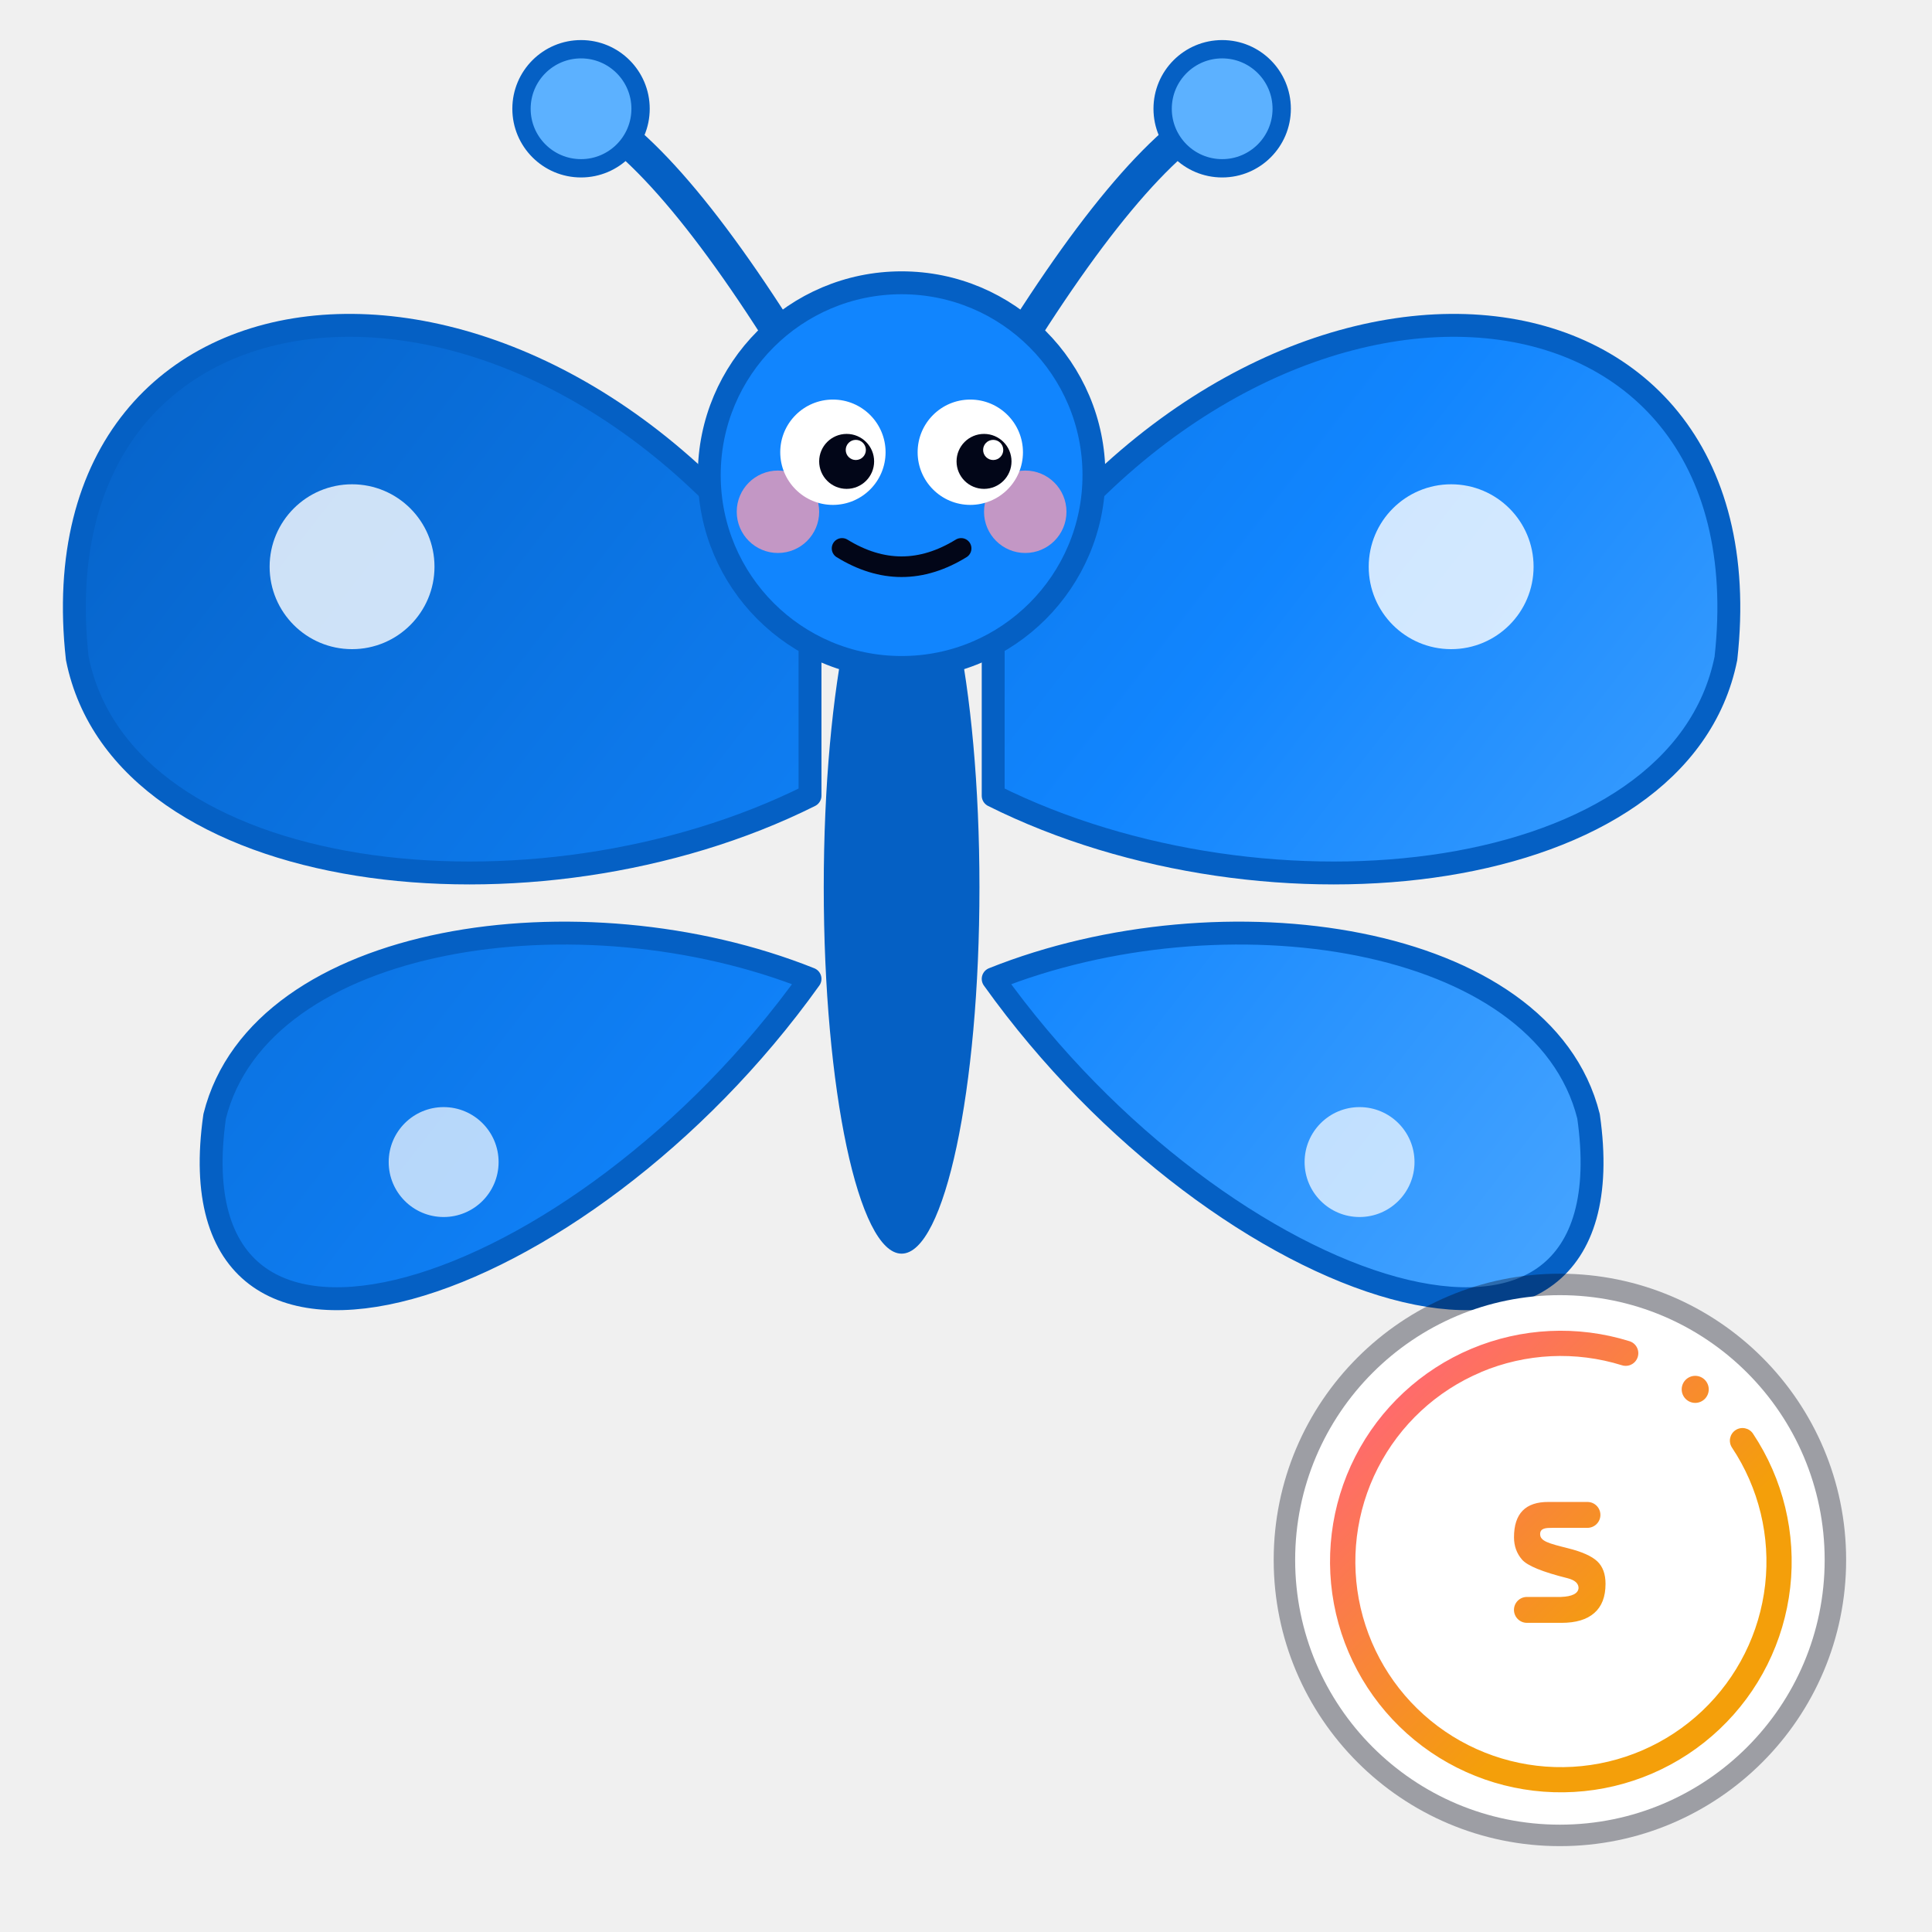
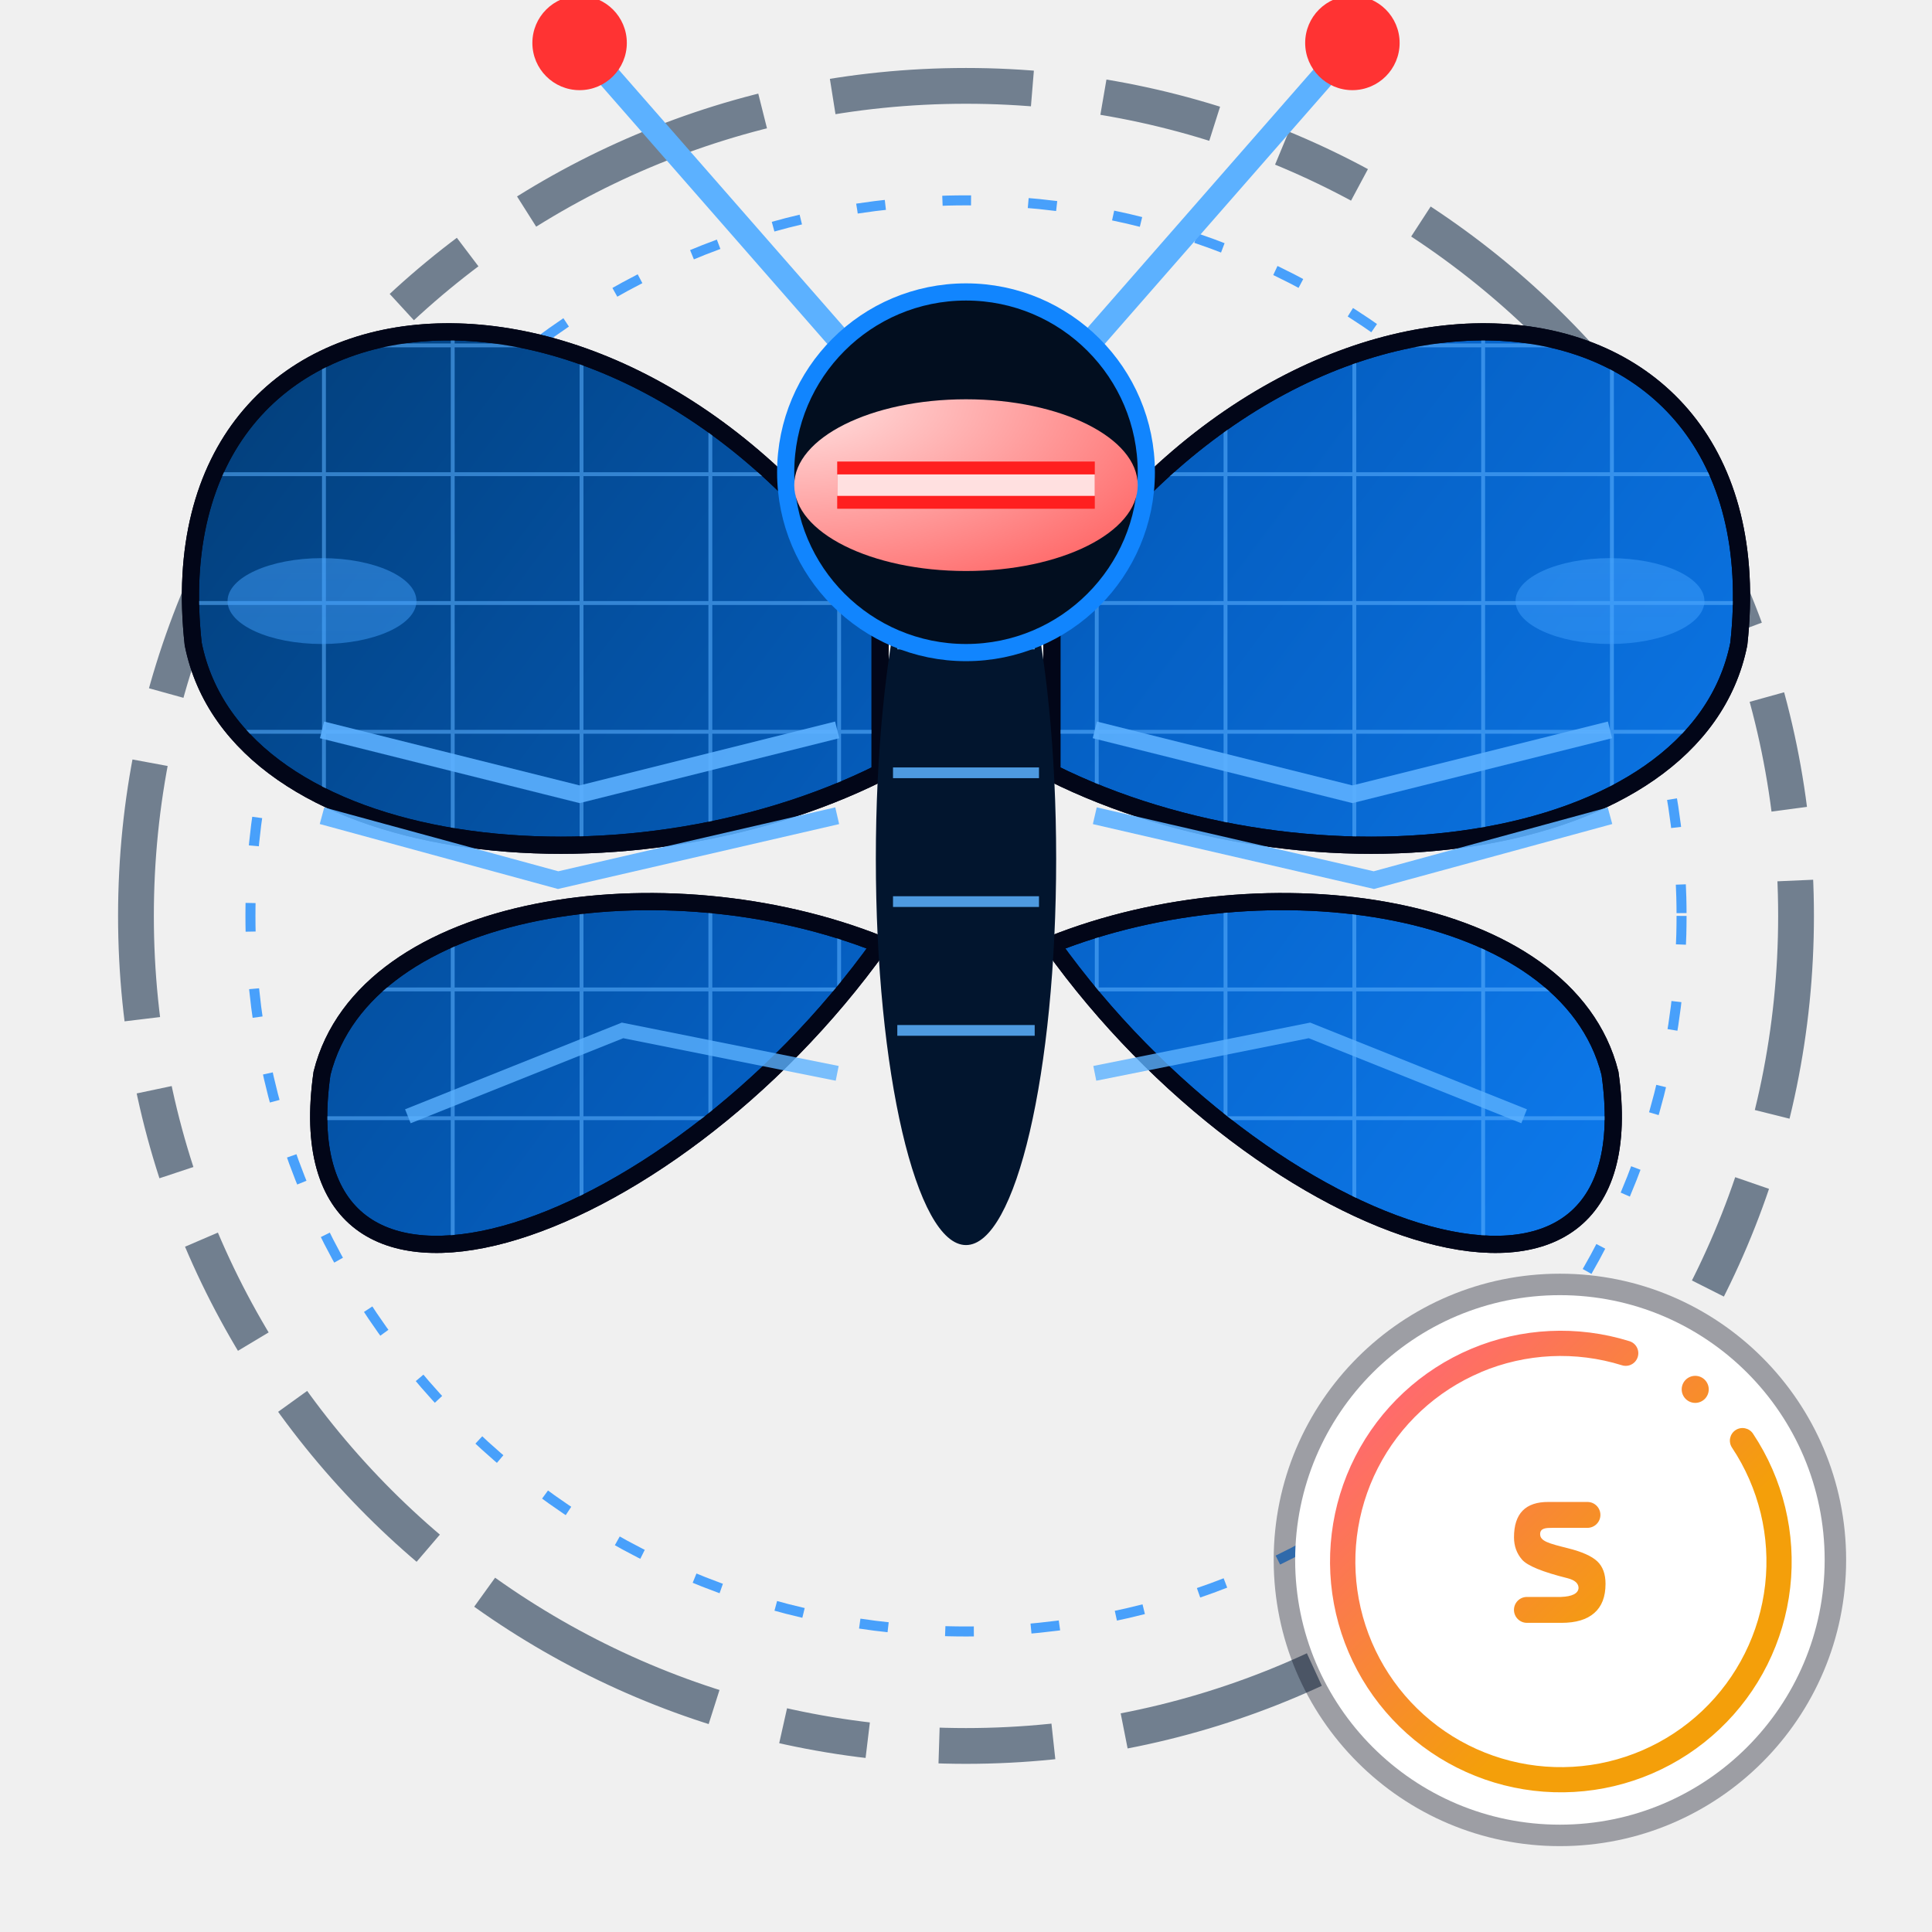
<svg xmlns="http://www.w3.org/2000/svg" viewBox="0 0 135 135">
  <defs>
-     <linearGradient id="a" gradientUnits="userSpaceOnUse" x1="112.93" x2="22.42" y1="113.22" y2="22.71">
+     <linearGradient id="smoo" gradientUnits="userSpaceOnUse" x1="112.93" x2="22.42" y1="113.22" y2="22.71">
      <stop offset=".3" stop-color="#f49f0a" />
      <stop offset=".79" stop-color="#fb7a4d" />
      <stop offset="1" stop-color="#ff6b6c" />
    </linearGradient>
-     <linearGradient id="b" gradientUnits="userSpaceOnUse" x1="-18" x2="18" y1="-14" y2="14">
-       <stop offset="0" stop-color="#0560c4" />
-       <stop offset=".55" stop-color="#1185fe" />
-       <stop offset="1" stop-color="#5cb1ff" />
+     <linearGradient id="metalBlue" gradientUnits="userSpaceOnUse" x1="-20" x2="20" y1="-15" y2="15">
+       <stop offset="0" stop-color="#02386b" />
+       <stop offset=".5" stop-color="#0560c4" />
+       <stop offset="1" stop-color="#1185fe" />
    </linearGradient>
+     <linearGradient id="edgeGlow" gradientUnits="userSpaceOnUse" x1="0" x2="0" y1="-20" y2="20">
+       <stop offset="0" stop-color="#5cb1ff" stop-opacity=".95" />
+       <stop offset="1" stop-color="#1185fe" stop-opacity=".2" />
+     </linearGradient>
+     <radialGradient id="borgEye" cx="0" cy="0" r="6">
+       <stop offset="0" stop-color="#ffe4e4" stop-opacity="1" />
+       <stop offset=".3" stop-color="#ff3333" stop-opacity="1" />
+       <stop offset="1" stop-color="#7a0000" stop-opacity=".0" />
+     </radialGradient>
+     <linearGradient id="plateSeam" gradientUnits="userSpaceOnUse" x1="0" x2="0" y1="-12" y2="12">
+       <stop offset="0" stop-color="#020618" stop-opacity=".0" />
+       <stop offset=".5" stop-color="#020618" stop-opacity=".55" />
+       <stop offset="1" stop-color="#020618" stop-opacity=".0" />
+     </linearGradient>
+     <pattern id="circuit" patternUnits="userSpaceOnUse" width="3" height="3">
+       <rect width="3" height="3" fill="transparent" />
+       <path d="M0 0H3M0 0V3" stroke="#5cb1ff" stroke-width=".18" stroke-opacity=".55" />
+     </pattern>
  </defs>
-   <g transform="translate(63 62) scale(3.2)">
-     <g stroke="#0560c4">
-       <path d="m-2-11q-3-5-5-6" fill="none" stroke-linecap="round" stroke-width=".7" />
-       <path d="m2-11q3-5 5-6" fill="none" stroke-linecap="round" stroke-width=".7" />
-       <circle cx="-7" cy="-17" fill="#5cb1ff" r="1.3" stroke-width=".4" />
-       <circle cx="7" cy="-17" fill="#5cb1ff" r="1.3" stroke-width=".4" />
-       <g fill="url(#b)" stroke-linejoin="round" stroke-width=".5">
-         <path d="m-2-6c-6-9-17-8-16 1 1 5 10 6 16 3z" />
-         <path d="m2-6c6-9 17-8 16 1-1 5-10 6-16 3z" />
-         <path d="m-2 2c-5 7-14 10-13 3 1-4 8-5 13-3z" />
-         <path d="m2 2c5 7 14 10 13 3-1-4-8-5-13-3z" />
-       </g>
+   <g transform="translate(67.5 64)">
+     <circle r="58" fill="none" stroke="#0a2440" stroke-width="2.5" stroke-opacity=".55" stroke-dasharray="14 5 8 5 6 5 18 5" />
+     <circle r="50" fill="none" stroke="#1185fe" stroke-width=".7" stroke-opacity=".75" stroke-dasharray="2 4" />
+   </g>
+   <g transform="translate(67.5 60) scale(3.0)">
+     <g stroke="#5cb1ff" stroke-linecap="square" stroke-width=".55">
+       <path d="m-2-11L-9-19" fill="none" />
+       <path d="m2-11L9-19" fill="none" />
    </g>
-     <circle cx="-12" cy="-7" fill="#fff" opacity=".8" r="1.8" />
-     <circle cx="12" cy="-7" fill="#fff" opacity=".8" r="1.8" />
-     <circle cx="-10" cy="6" fill="#fff" opacity=".7" r="1.2" />
-     <circle cx="10" cy="6" fill="#fff" opacity=".7" r="1.2" />
-     <ellipse fill="#0560c4" rx="1.7" ry="8" />
-     <circle cy="-9" fill="#1185fe" r="4.2" stroke="#0560c4" stroke-width=".5" />
-     <circle cx="-2.7" cy="-8.2" fill="#ff9eb1" opacity=".75" r=".9" />
-     <circle cx="2.7" cy="-8.2" fill="#ff9eb1" opacity=".75" r=".9" />
-     <circle cx="-1.5" cy="-9.5" fill="#fff" r="1.15" />
-     <circle cx="1.5" cy="-9.5" fill="#fff" r="1.15" />
-     <circle cx="-1.2" cy="-9.3" fill="#020618" r=".6" />
-     <circle cx="1.8" cy="-9.3" fill="#020618" r=".6" />
-     <circle cx="-1" cy="-9.55" fill="#fff" r=".22" />
-     <circle cx="2" cy="-9.55" fill="#fff" r=".22" />
-     <path d="m-1.3-7.4q1.3.8 2.6 0" fill="none" stroke="#020618" stroke-linecap="round" stroke-width=".45" />
+     <circle cx="-9" cy="-19" fill="#ff3333" r="1.1" />
+     <circle cx="9" cy="-19" fill="#ff3333" r="1.1" />
+     <g stroke="#020618" stroke-linejoin="miter" stroke-width=".4">
+       <path d="m-2-6c-6-9-17-8-16 1 1 5 10 6 16 3z" fill="url(#metalBlue)" />
+       <path d="m-2-6c-6-9-17-8-16 1 1 5 10 6 16 3z" fill="url(#circuit)" />
+       <path d="m2-6c6-9 17-8 16 1-1 5-10 6-16 3z" fill="url(#metalBlue)" />
+       <path d="m2-6c6-9 17-8 16 1-1 5-10 6-16 3z" fill="url(#circuit)" />
+     </g>
+     <g fill="none" stroke="#5cb1ff" stroke-width=".4" stroke-opacity=".9">
+       <path d="m-15-3L-9-1.5L-3-3" />
+       <path d="m-15-1L-9.5 .5L-3-1" />
+       <path d="m15-3L9-1.5L3-3" />
+       <path d="m15-1L9.5 .5L3-1" />
+     </g>
+     <g stroke="#020618" stroke-width=".4">
+       <path d="m-2 2c-5 7-14 10-13 3 1-4 8-5 13-3z" fill="url(#metalBlue)" />
+       <path d="m-2 2c-5 7-14 10-13 3 1-4 8-5 13-3z" fill="url(#circuit)" />
+       <path d="m2 2c5 7 14 10 13 3-1-4-8-5-13-3z" fill="url(#metalBlue)" />
+       <path d="m2 2c5 7 14 10 13 3-1-4-8-5-13-3z" fill="url(#circuit)" />
+     </g>
+     <g fill="none" stroke="#5cb1ff" stroke-width=".35" stroke-opacity=".8">
+       <path d="m-13 6L-8 4L-3 5" />
+       <path d="m13 6L8 4L3 5" />
+     </g>
+     <ellipse rx="2.1" ry="9" fill="#02152e" />
+     <g stroke="#5cb1ff" stroke-width=".25" stroke-opacity=".85">
+       <line x1="-1.6" x2="1.6" y1="-5" y2="-5" />
+       <line x1="-1.7" x2="1.7" y1="-2" y2="-2" />
+       <line x1="-1.7" x2="1.7" y1="1" y2="1" />
+       <line x1="-1.6" x2="1.6" y1="4" y2="4" />
+     </g>
+     <circle cy="-9" r="4.2" fill="#020e1f" stroke="#1185fe" stroke-width=".4" />
+     <g transform="translate(0 -8.7)">
+       <ellipse rx="4" ry="2" fill="url(#borgEye)" />
+       <rect x="-3" y="-.55" width="6" height="1.1" fill="#ff1f1f" />
+       <rect x="-3" y="-.25" width="6" height=".5" fill="#ffe0e0" />
+     </g>
+     <g fill="url(#edgeGlow)" opacity=".7">
+       <ellipse cx="-15" cy="-6" rx="2.2" ry="1" />
+       <ellipse cx="15" cy="-6" rx="2.2" ry="1" />
+     </g>
  </g>
  <g transform="translate(109 109)">
    <circle r="20" fill="#020618" opacity=".35" />
    <circle r="18.5" fill="#fff" />
    <g transform="translate(-17 -17) scale(0.252)">
-       <path d="m45.63 15.38c-12.39 5.21-22.54 14.64-28.65 26.61-6.12 11.97-7.8 25.72-4.77 38.81 3.04 13.09 10.6 24.69 21.36 32.75s24.02 12.05 37.44 11.28 26.13-6.26 35.9-15.5c9.76-9.24 15.95-21.63 17.46-34.99s-1.74-26.82-9.19-38.01c-1.07-1.61-.64-3.78.97-4.85s3.78-.64 4.85.97c8.36 12.56 12.02 27.68 10.32 42.67-1.7 15-8.64 28.91-19.61 39.28-10.96 10.37-25.24 16.54-40.31 17.4-15.07.87-29.96-3.62-42.04-12.66-12.08-9.05-20.58-22.07-23.99-36.77s-1.51-30.14 5.35-43.58c6.87-13.44 18.26-24.02 32.17-29.87s29.44-6.6 43.85-2.11c1.85.57 2.88 2.54 2.3 4.38-.57 1.85-2.54 2.88-4.38 2.3-12.83-4-26.67-3.33-39.06 1.88zm63.1 4.79c0 2.07-1.68 3.75-3.75 3.75s-3.75-1.68-3.75-3.75 1.68-3.75 3.75-3.75 3.75 1.68 3.75 3.75zm-46.75 40.17c0 1.91 2.39 2.56 7.69 3.88 3.89.97 6.6 2.18 8.15 3.63 1.53 1.45 2.29 3.53 2.29 6.25 0 3.57-1.03 6.26-3.11 8.08-2.07 1.82-5.09 2.73-9.09 2.73h-9.6c-1.97 0-3.57-1.6-3.59-3.57-.01-1.99 1.6-3.61 3.59-3.61h9.41c3.15-.12 4.79-.95 4.91-2.47 0-1.3-1.03-2.21-3.07-2.73-6.91-1.72-11.11-3.44-12.6-5.15-1.48-1.71-2.23-3.77-2.23-6.19 0-6.59 3.2-9.85 9.59-9.8h10.77c1.99 0 3.6 1.61 3.6 3.59s-1.61 3.59-3.6 3.59h-9.69c-1.83 0-3.43.06-3.43 1.77z" fill="url(#a)" fill-rule="evenodd" />
+       <path d="m45.63 15.38c-12.39 5.21-22.54 14.64-28.65 26.61-6.12 11.97-7.8 25.72-4.77 38.81 3.04 13.09 10.6 24.69 21.36 32.75s24.02 12.05 37.44 11.28 26.13-6.26 35.9-15.5c9.76-9.24 15.95-21.63 17.46-34.99s-1.74-26.82-9.19-38.01c-1.07-1.61-.64-3.78.97-4.85s3.78-.64 4.85.97c8.36 12.56 12.02 27.68 10.32 42.67-1.7 15-8.64 28.91-19.61 39.28-10.96 10.37-25.24 16.54-40.31 17.4-15.07.87-29.96-3.62-42.04-12.66-12.08-9.05-20.58-22.07-23.99-36.77s-1.51-30.14 5.35-43.58c6.87-13.44 18.26-24.02 32.17-29.87s29.44-6.6 43.85-2.11c1.85.57 2.88 2.54 2.3 4.38-.57 1.85-2.54 2.88-4.38 2.3-12.83-4-26.67-3.33-39.06 1.88zm63.1 4.79c0 2.07-1.68 3.75-3.75 3.75s-3.75-1.68-3.75-3.75 1.68-3.75 3.75-3.75 3.75 1.68 3.75 3.75zm-46.75 40.17c0 1.91 2.39 2.56 7.69 3.88 3.89.97 6.6 2.18 8.15 3.63 1.53 1.45 2.29 3.53 2.29 6.25 0 3.57-1.03 6.26-3.11 8.08-2.07 1.82-5.09 2.73-9.09 2.73h-9.6c-1.97 0-3.57-1.6-3.59-3.57-.01-1.99 1.6-3.61 3.59-3.61h9.41c3.15-.12 4.79-.95 4.91-2.47 0-1.3-1.03-2.21-3.07-2.73-6.91-1.72-11.11-3.44-12.6-5.15-1.48-1.71-2.23-3.77-2.23-6.19 0-6.59 3.2-9.85 9.59-9.8h10.77c1.99 0 3.6 1.61 3.6 3.59s-1.61 3.59-3.6 3.59h-9.69c-1.83 0-3.43.06-3.43 1.77z" fill="url(#smoo)" fill-rule="evenodd" />
    </g>
  </g>
</svg>
